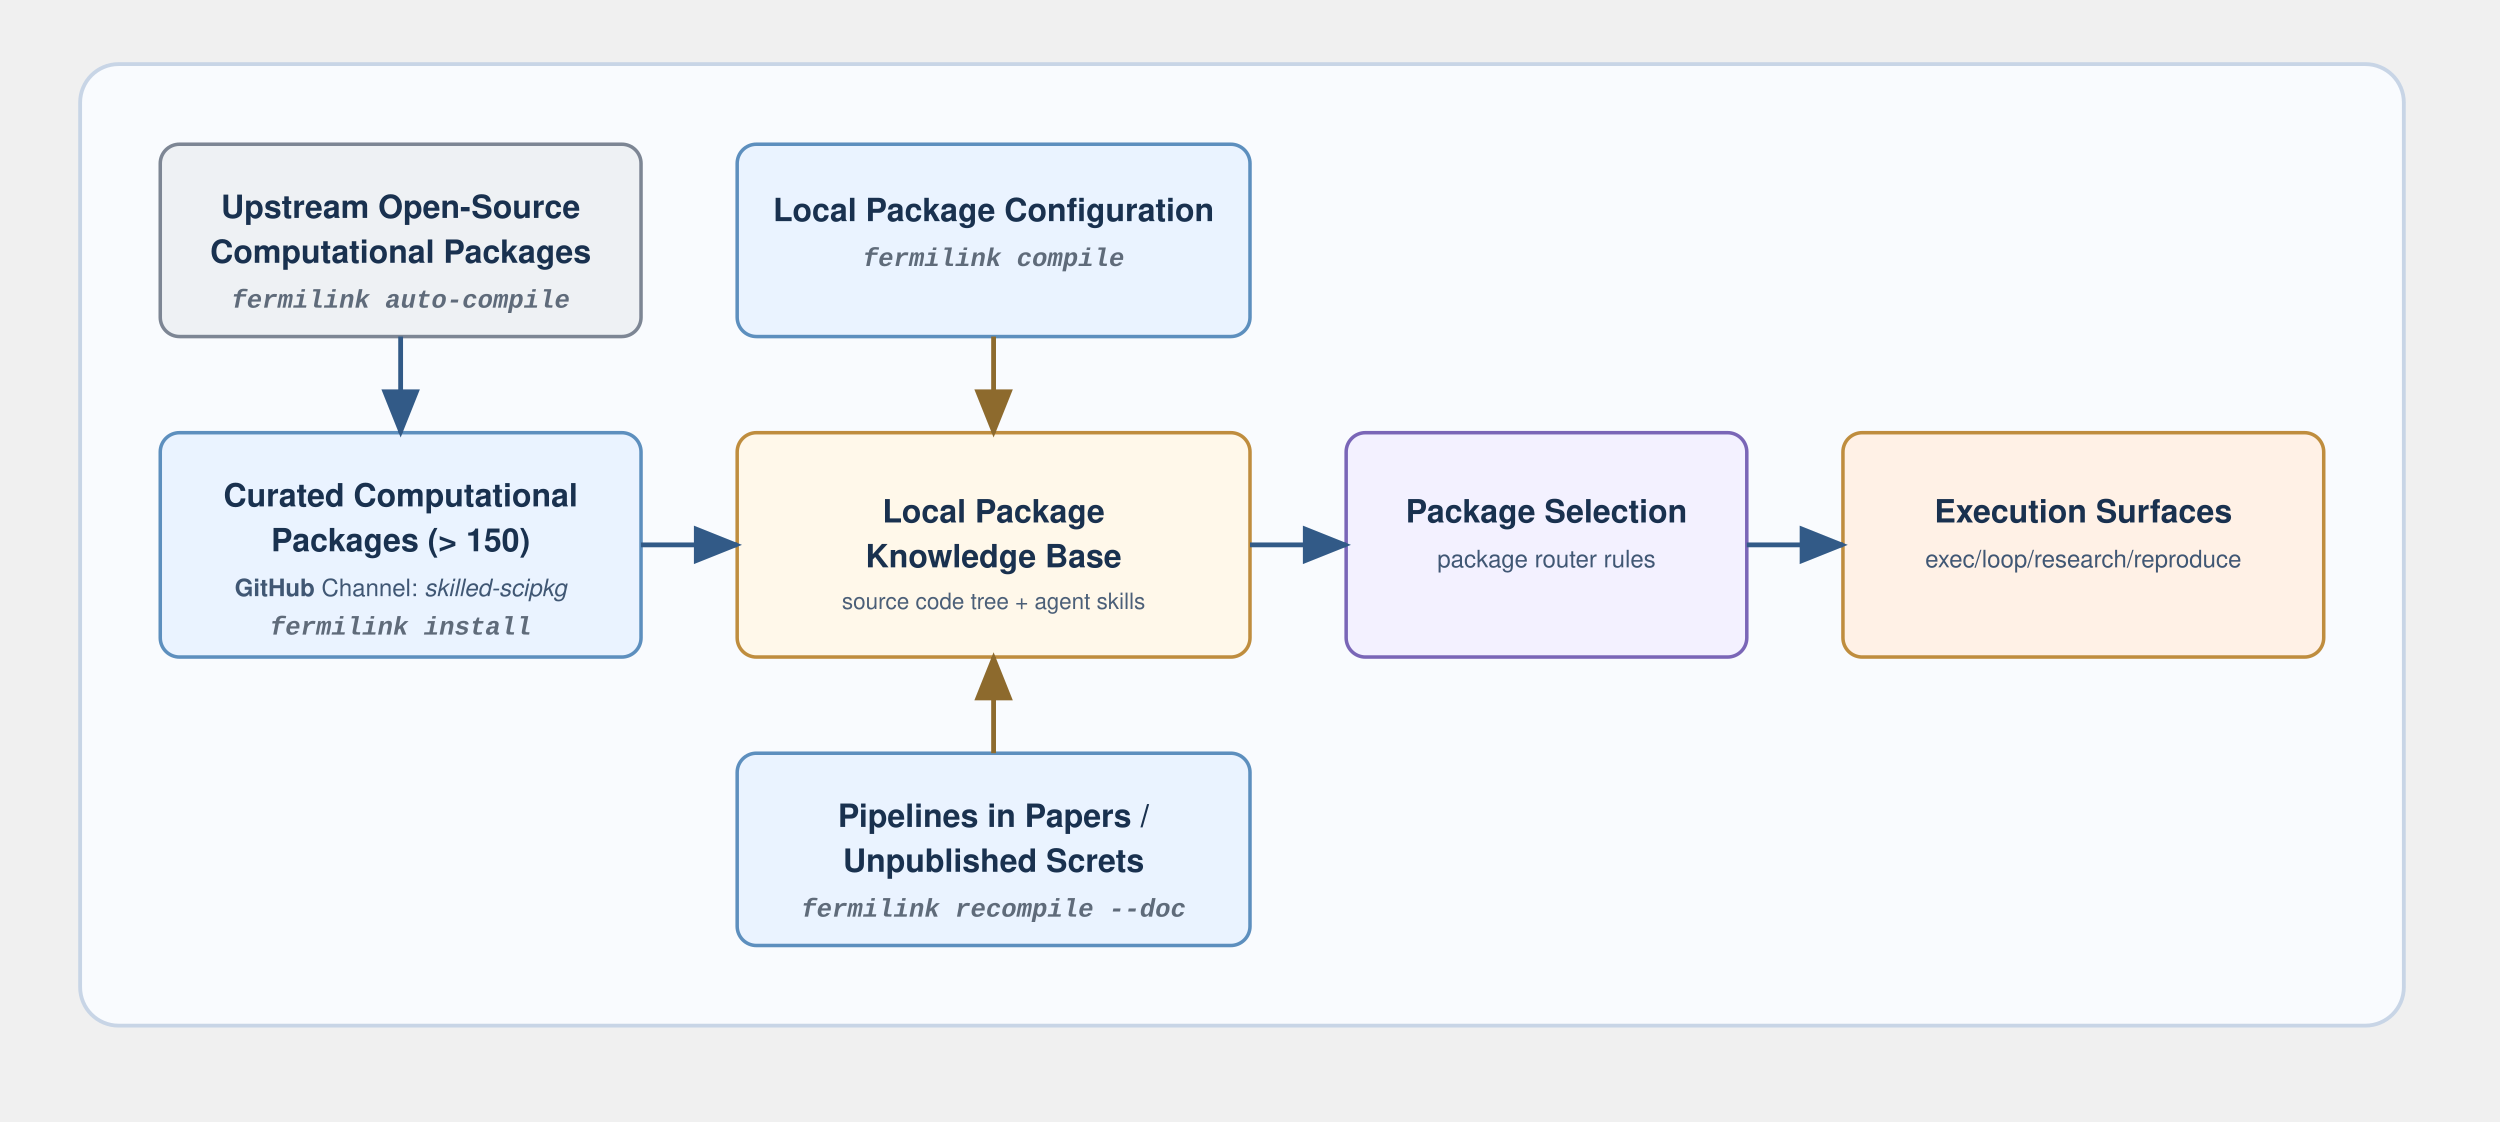
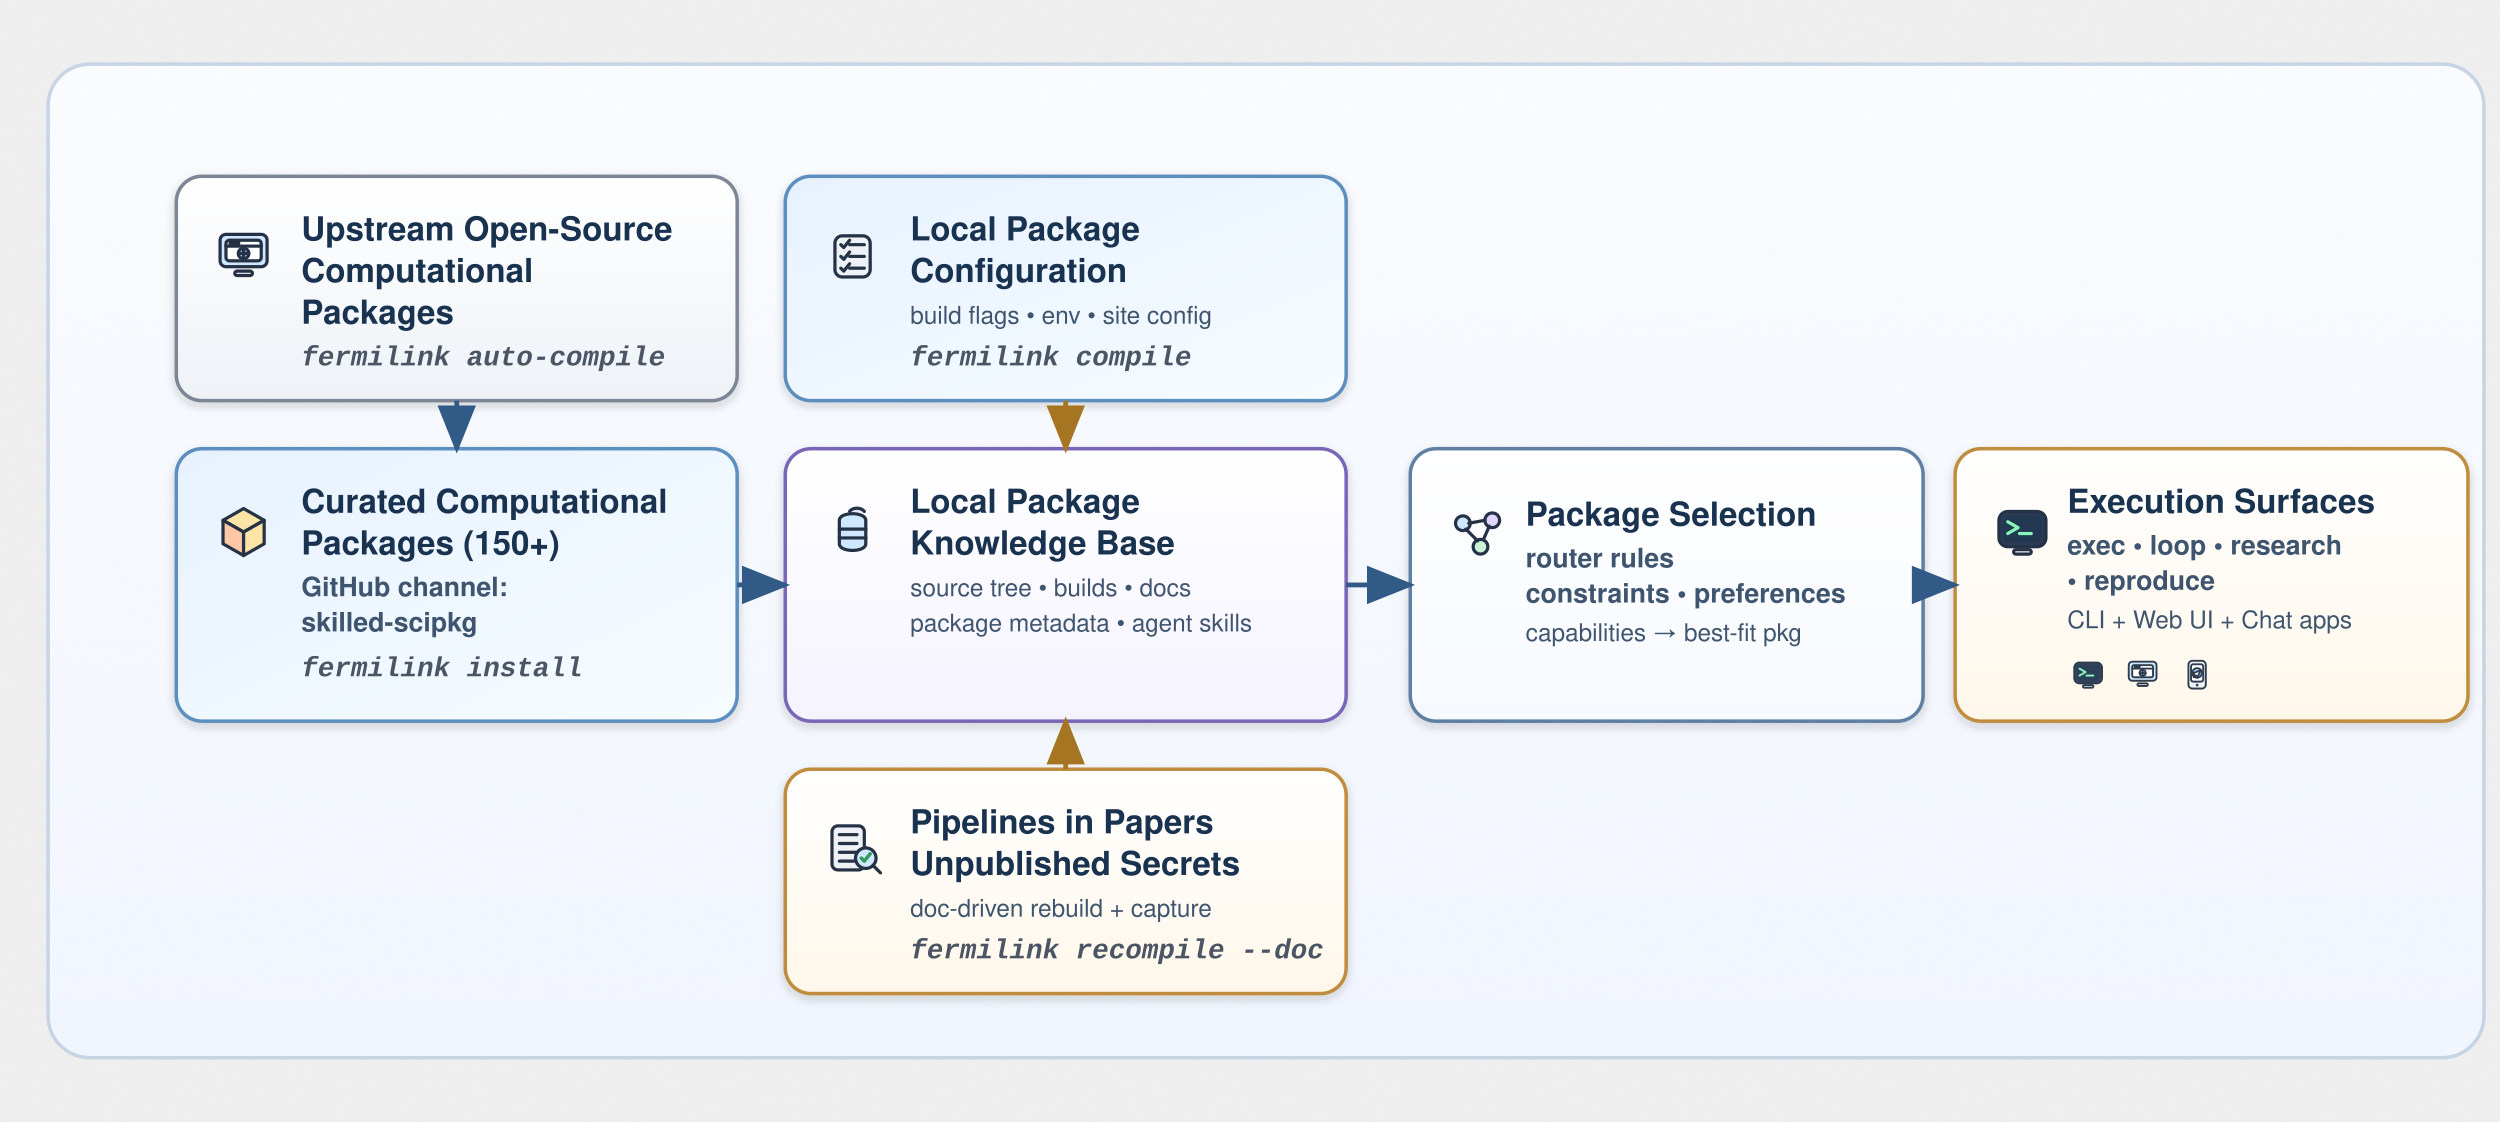
<svg xmlns="http://www.w3.org/2000/svg" width="1560" height="700" viewBox="0 0 1560 700" role="img" aria-labelledby="title desc">
  <defs>
-     <style>
-       .frame { fill: #f9fbfe; stroke: #c8d5e6; stroke-width: 2.4; rx: 24; }
-       .boxA { fill: #edf6ff; stroke: #5d8fbe; stroke-width: 2.2; rx: 12; }
-       .boxUp { fill: #eef1f4; stroke: #7d8694; stroke-width: 2.2; rx: 12; }
-       .boxB { fill: #f2f9f2; stroke: #5b8c61; stroke-width: 2.2; rx: 12; }
-       .boxC { fill: #fff8ea; stroke: #bf8d3e; stroke-width: 2.2; rx: 12; }
-       .boxD { fill: #f3f1ff; stroke: #7a66b7; stroke-width: 2.2; rx: 12; }
-       .boxFeedTop { fill: #eaf3ff; stroke: #5d8fbe; stroke-width: 2.2; rx: 12; }
-       .boxFeedBottom { fill: #fff1e6; stroke: #bf8d3e; stroke-width: 2.2; rx: 12; }
-       .txt { font: 600 20px Helvetica, Arial, sans-serif; fill: #19314f; }
-       .sub { font: 500 15px Helvetica, Arial, sans-serif; fill: #405774; }
-       .small { font: 500 14px Helvetica, Arial, sans-serif; fill: #4b5f78; }
-       .cmd { font: italic 600 16px "Courier New", Courier, monospace; fill: #5f6b7a; }
-       .arr { stroke: #325a87; stroke-width: 3; fill: none; marker-end: url(#arrow); }
-       .arrFeed { stroke: #8d6a2d; stroke-width: 3; fill: none; marker-end: url(#arrowFeed); }
-     </style>
+     <linearGradient id="gradCol" x1="0" x2="0" y1="0" y2="1">
+       <stop offset="0%" stop-color="#fbfdff" />
+       <stop offset="100%" stop-color="#f2f7ff" />
+     </linearGradient>
+     <linearGradient id="gradExec" x1="0" x2="1" y1="0" y2="1">
+       <stop offset="0%" stop-color="#e7f2ff" />
+       <stop offset="100%" stop-color="#f6fbff" />
+     </linearGradient>
+     <linearGradient id="gradNode" x1="0" x2="0" y1="0" y2="1">
+       <stop offset="0%" stop-color="#ffffff" />
+       <stop offset="100%" stop-color="#f6f9ff" />
+     </linearGradient>
+     <linearGradient id="gradNodeWarm" x1="0" x2="0" y1="0" y2="1">
+       <stop offset="0%" stop-color="#ffffff" />
+       <stop offset="100%" stop-color="#fff7ea" />
+     </linearGradient>
+     <linearGradient id="gradNodePurple" x1="0" x2="0" y1="0" y2="1">
+       <stop offset="0%" stop-color="#ffffff" />
+       <stop offset="100%" stop-color="#f5f3ff" />
+     </linearGradient>
+     <linearGradient id="gradNodeGray" x1="0" x2="0" y1="0" y2="1">
+       <stop offset="0%" stop-color="#ffffff" />
+       <stop offset="100%" stop-color="#eef2f7" />
+     </linearGradient>
+     <filter id="paper" x="-10%" y="-10%" width="120%" height="120%">
+       <feTurbulence type="fractalNoise" baseFrequency="0.9" numOctaves="2" seed="4" result="noise" />
+       <feColorMatrix in="noise" type="matrix" values="         1 0 0 0 0         0 1 0 0 0         0 0 1 0 0         0 0 0 0.06 0" result="noiseAlpha" />
+       <feBlend in="SourceGraphic" in2="noiseAlpha" mode="multiply" />
+     </filter>
+     <filter id="shadow" x="-20%" y="-20%" width="140%" height="140%">
+       <feDropShadow dx="0" dy="2.5" stdDeviation="3" flood-color="#1f2a37" flood-opacity="0.18" />
+     </filter>
    <marker id="arrow" markerWidth="10" markerHeight="8" refX="9" refY="4" orient="auto">
      <path d="M0,0 L10,4 L0,8 Z" fill="#325a87" />
    </marker>
    <marker id="arrowFeed" markerWidth="10" markerHeight="8" refX="9" refY="4" orient="auto">
-       <path d="M0,0 L10,4 L0,8 Z" fill="#8d6a2d" />
+       <path d="M0,0 L10,4 L0,8 Z" fill="#a57522" />
    </marker>
+     <style>
+       /* Frame */
+       .frame { fill: url(#gradCol); stroke: #c8d5e6; stroke-width: 2.2; filter: url(#paper); }
+ 
+       /* Nodes */
+       .node { fill: url(#gradNode); stroke: #5f7fa3; stroke-width: 2.2; filter: url(#shadow); }
+       .nodeBlue { fill: url(#gradExec); stroke: #5d8fbe; }
+       .nodeWarm { fill: url(#gradNodeWarm); stroke: #bf8d3e; }
+       .nodePurple { fill: url(#gradNodePurple); stroke: #7a66b7; }
+       .nodeGray { fill: url(#gradNodeGray); stroke: #7d8694; }
+ 
+       /* Text */
+       .txt { font: 800 20.67px Helvetica, Arial, sans-serif; fill: #18324f; }
+       .sub { font: 600 16.67px Helvetica, Arial, sans-serif; fill: #3f556f; }
+       .small { font: 500 15.2px Helvetica, Arial, sans-serif; fill: #3f556f; }
+       .cmd { font: italic 700 17.2px "Courier New", Courier, monospace; fill: #4b5563; }
+ 
+       /* Arrows */
+       .arr { stroke: #325a87; stroke-width: 3; fill: none; marker-end: url(#arrow); }
+       .arrFeed { stroke: #a57522; stroke-width: 3; fill: none; marker-end: url(#arrowFeed); }
+ 
+       /* Icon palette */
+       .iStroke { stroke: #253246; stroke-width: 2.2; stroke-linecap: round; stroke-linejoin: round; }
+       .iBlue { fill: #cfe8ff; }
+       .iBlue2 { fill: #9dd2ff; }
+       .iGreen { fill: #c9f2d8; }
+       .iYellow { fill: #ffe4a8; }
+       .iOrange { fill: #ffc7a6; }
+       .iPurple { fill: #dfd7ff; }
+       .iGray { fill: #eef2f7; }
+       .iDark { fill: #2b3a55; }
+       .iWhite { fill: #ffffff; }
+       .iTeleBlue { fill: #98d8ff; }
+       .iTermMint { stroke: #86f7b9; }
+       .iTick { stroke: #2f9d58; stroke-width: 2.4; stroke-linecap: round; stroke-linejoin: round; fill: none; }
+     </style>
+     <symbol id="icon-package" viewBox="0 0 48 48">
+       <path d="M24 8 L38 16 L24 24 L10 16 Z" class="iYellow iStroke" />
+       <path d="M10 16 L10 32 L24 40 L24 24 Z" class="iOrange iStroke" />
+       <path d="M38 16 L38 32 L24 40 L24 24 Z" class="iYellow iStroke" />
+     </symbol>
+     <symbol id="icon-terminal" viewBox="0 0 48 48">
+       <rect x="8" y="10" width="32" height="24" rx="6" class="iDark iStroke" />
+       <rect x="11" y="13" width="26" height="18" rx="3.5" fill="#213850" />
+       <path d="M14 17 L21 21 L14 25" class="iStroke iTermMint" fill="none" />
+       <path d="M22 25 H30" class="iStroke iTermMint" fill="none" />
+       <rect x="18" y="36" width="12" height="3" rx="1.5" class="iGray iStroke" />
+     </symbol>
+     <symbol id="icon-routing" viewBox="0 0 48 48">
+       <circle cx="14" cy="18" r="5" class="iBlue iStroke" />
+       <circle cx="34" cy="16" r="5" class="iPurple iStroke" />
+       <circle cx="26" cy="34" r="5" class="iGreen iStroke" />
+       <path d="M18 18 L29 16" class="iStroke" fill="none" />
+       <path d="M16 22 L24 30" class="iStroke" fill="none" />
+       <path d="M32 20 L28 29" class="iStroke" fill="none" />
+     </symbol>
+     <symbol id="icon-memory" viewBox="0 0 48 48">
+       <path d="M15 16c0-6 18-6 18 0v16c0 6-18 6-18 0z" class="iBlue iStroke" />
+       <path d="M15 22h18" class="iStroke" fill="none" />
+       <path d="M15 28h18" class="iStroke" fill="none" />
+       <path d="M22 10c2-3 8-3 10 0" class="iPurple iStroke" />
+     </symbol>
+     <symbol id="icon-summary" viewBox="0 0 48 48">
+       <rect x="10" y="8" width="22" height="30" rx="4" class="iGray iStroke" />
+       <path d="M15 14h12" class="iPurple iStroke" />
+       <path d="M15 20h12M15 26h12M15 32h10" class="iStroke" fill="none" />
+       <circle cx="33" cy="30" r="7" class="iBlue iStroke" />
+       <path d="M30 30l2 2 4-5" class="iTick" />
+       <path d="M38 35l5 5" class="iStroke" fill="none" />
+     </symbol>
+     <symbol id="icon-plan" viewBox="0 0 48 48">
+       <rect x="12" y="10" width="24" height="28" rx="5" class="iGray iStroke" />
+       <path d="M22 16h10M22 24h10M22 32h10" class="iStroke" fill="none" />
+       <path d="M16 16l2 2 4-5" class="iGreen iStroke" />
+       <path d="M16 24l2 2 4-5" class="iGreen iStroke" />
+       <path d="M16 32l2 2 4-5" class="iGreen iStroke" />
+     </symbol>
+     <symbol id="icon-web" viewBox="0 0 48 48">
+       <rect x="8" y="9" width="32" height="22" rx="4" class="iBlue iStroke" />
+       <rect x="12" y="13" width="24" height="14" rx="2.2" class="iWhite iStroke" />
+       <path d="M12 17h24" class="iStroke" fill="none" />
+       <circle cx="16" cy="15" r="1.2" class="iOrange iStroke" />
+       <circle cx="19.5" cy="15" r="1.2" class="iYellow iStroke" />
+       <circle cx="24" cy="22" r="3.6" class="iBlue2 iStroke" />
+       <path d="M20.8 22h6.4M24 18.6v6.8" class="iStroke" fill="none" />
+       <rect x="18" y="34" width="12" height="3" rx="1.5" class="iGray iStroke" />
+     </symbol>
+     <symbol id="icon-phone-telegram" viewBox="0 0 48 48">
+       <rect x="14" y="8" width="20" height="32" rx="4.5" class="iGray iStroke" />
+       <rect x="17" y="12" width="14" height="20" rx="2.5" class="iWhite iStroke" />
+       <circle cx="24" cy="36" r="1.6" class="iDark" />
+       <circle cx="24" cy="22" r="5.5" class="iTeleBlue iStroke" />
+       <path d="M20 22l8-3-3.5 8-1.6-2.1-2.9 2 .7-3.1z" class="iWhite iStroke" />
+     </symbol>
  </defs>
-   <rect x="50" y="40" width="1450" height="600" class="frame" />
-   <rect x="100" y="90" width="300" height="120" class="boxUp" />
-   <text x="250" y="136" text-anchor="middle" class="txt">Upstream Open-Source</text>
-   <text x="250" y="164" text-anchor="middle" class="txt">Computational Packages</text>
-   <text x="250" y="192" text-anchor="middle" class="cmd">fermilink auto-compile</text>
-   <rect x="100" y="270" width="300" height="140" class="boxFeedTop" />
-   <text x="250" y="316" text-anchor="middle" class="txt">Curated Computational</text>
-   <text x="250" y="344" text-anchor="middle" class="txt">Packages (&gt; 150)</text>
-   <text x="250" y="372" text-anchor="middle" class="sub">
-     <tspan font-weight="700">GitHub</tspan>
-     <tspan> Channel: </tspan>
-     <tspan font-style="italic">skilled-scipkg</tspan>
-   </text>
-   <text x="250" y="396" text-anchor="middle" class="cmd">fermilink install</text>
-   <rect x="460" y="270" width="320" height="140" class="boxC" />
-   <text x="620" y="326" text-anchor="middle" class="txt">Local Package</text>
-   <text x="620" y="354" text-anchor="middle" class="txt">Knowledge Base</text>
-   <text x="620" y="380" text-anchor="middle" class="small">source code tree + agent skills</text>
-   <rect x="840" y="270" width="250" height="140" class="boxD" />
-   <text x="965" y="326" text-anchor="middle" class="txt">Package Selection</text>
-   <text x="965" y="354" text-anchor="middle" class="sub">package router rules</text>
-   <rect x="1150" y="270" width="300" height="140" class="boxFeedBottom" />
-   <text x="1300" y="326" text-anchor="middle" class="txt">Execution Surfaces</text>
-   <text x="1300" y="354" text-anchor="middle" class="sub">exec/loop/research/reproduce</text>
-   <rect x="460" y="90" width="320" height="120" class="boxFeedTop" />
-   <text x="620" y="138" text-anchor="middle" class="txt">Local Package Configuration</text>
-   <text x="620" y="166" text-anchor="middle" class="cmd">fermilink compile</text>
-   <rect x="460" y="470" width="320" height="120" class="boxFeedTop" />
-   <text x="620" y="516" text-anchor="middle" class="txt">Pipelines in Papers /</text>
-   <text x="620" y="544" text-anchor="middle" class="txt">Unpublished Screts</text>
-   <text x="620" y="572" text-anchor="middle" class="cmd">fermilink recompile --doc</text>
-   <path d="M250 210 L250 270" class="arr" />
-   <path d="M400 340 L460 340" class="arr" />
-   <path d="M780 340 L840 340" class="arr" />
-   <path d="M1090 340 L1150 340" class="arr" />
-   <path d="M620 210 L620 270" class="arrFeed" />
-   <path d="M620 470 L620 410" class="arrFeed" />
+   <rect x="30" y="40" width="1520" height="620" rx="26" class="frame" />
+   <rect x="110" y="110" width="350" height="140" rx="16" class="node nodeGray" />
+   <use href="#icon-web" x="130" y="138" width="44" height="44" />
+   <text x="188" y="150" class="txt" text-anchor="start">Upstream Open-Source</text>
+   <text x="188" y="176" class="txt" text-anchor="start">Computational</text>
+   <text x="188" y="202" class="txt" text-anchor="start">Packages</text>
+   <text x="188" y="228" class="cmd" text-anchor="start">fermilink auto-compile</text>
+   <rect x="110" y="280" width="350" height="170" rx="16" class="node nodeBlue" />
+   <use href="#icon-package" x="130" y="310" width="44" height="44" />
+   <text x="188" y="320" class="txt" text-anchor="start">Curated Computational</text>
+   <text x="188" y="346" class="txt" text-anchor="start">Packages (150+)</text>
+   <text x="188" y="372" class="sub" text-anchor="start">GitHub channel:</text>
+   <text x="188" y="394" class="sub" text-anchor="start" font-style="italic">skilled-scipkg</text>
+   <text x="188" y="422" class="cmd" text-anchor="start">fermilink install</text>
+   <rect x="490" y="110" width="350" height="140" rx="16" class="node nodeBlue" />
+   <use href="#icon-plan" x="510" y="138" width="44" height="44" />
+   <text x="568" y="150" class="txt" text-anchor="start">Local Package</text>
+   <text x="568" y="176" class="txt" text-anchor="start">Configuration</text>
+   <text x="568" y="202" class="small" text-anchor="start">build flags • env • site config</text>
+   <text x="568" y="228" class="cmd" text-anchor="start">fermilink compile</text>
+   <rect x="490" y="280" width="350" height="170" rx="16" class="node nodePurple" />
+   <use href="#icon-memory" x="510" y="310" width="44" height="44" />
+   <text x="568" y="320" class="txt" text-anchor="start">Local Package</text>
+   <text x="568" y="346" class="txt" text-anchor="start">Knowledge Base</text>
+   <text x="568" y="372" class="small" text-anchor="start">source tree • builds • docs</text>
+   <text x="568" y="394" class="small" text-anchor="start">package metadata • agent skills</text>
+   <rect x="490" y="480" width="350" height="140" rx="16" class="node nodeWarm" />
+   <use href="#icon-summary" x="510" y="508" width="44" height="44" />
+   <text x="568" y="520" class="txt" text-anchor="start">Pipelines in Papers</text>
+   <text x="568" y="546" class="txt" text-anchor="start">Unpublished Secrets</text>
+   <text x="568" y="572" class="small" text-anchor="start">doc-driven rebuild + capture</text>
+   <text x="568" y="598" class="cmd" text-anchor="start">fermilink recompile --doc</text>
+   <rect x="880" y="280" width="320" height="170" rx="16" class="node" />
+   <use href="#icon-routing" x="900" y="310" width="44" height="44" />
+   <text x="952" y="328" class="txt" text-anchor="start">Package Selection</text>
+   <text x="952" y="354" class="sub" text-anchor="start">router rules</text>
+   <text x="952" y="376" class="sub" text-anchor="start">constraints • preferences</text>
+   <text x="952" y="400" class="small" text-anchor="start">capabilities → best-fit pkg</text>
+   <rect x="1220" y="280" width="320" height="170" rx="16" class="node nodeWarm" />
+   <use href="#icon-terminal" x="1240" y="310" width="44" height="44" />
+   <text x="1290" y="320" class="txt" text-anchor="start">Execution Surfaces</text>
+   <text x="1290" y="346" class="sub" text-anchor="start">exec • loop • research</text>
+   <text x="1290" y="368" class="sub" text-anchor="start">• reproduce</text>
+   <text x="1290" y="392" class="small" text-anchor="start">CLI + Web UI + Chat apps</text>
+   <use href="#icon-terminal" x="1290" y="408" width="26" height="26" opacity="0.95" />
+   <use href="#icon-web" x="1324" y="408" width="26" height="26" opacity="0.95" />
+   <use href="#icon-phone-telegram" x="1358" y="408" width="26" height="26" opacity="0.95" />
+   <path d="M285 250 L285 280" class="arr" />
+   <path d="M460 365 L490 365" class="arr" />
+   <path d="M840 365 L880 365" class="arr" />
+   <path d="M1200 365 L1220 365" class="arr" />
+   <path d="M665 250 L665 280" class="arrFeed" />
+   <path d="M665 480 L665 450" class="arrFeed" />
</svg>
